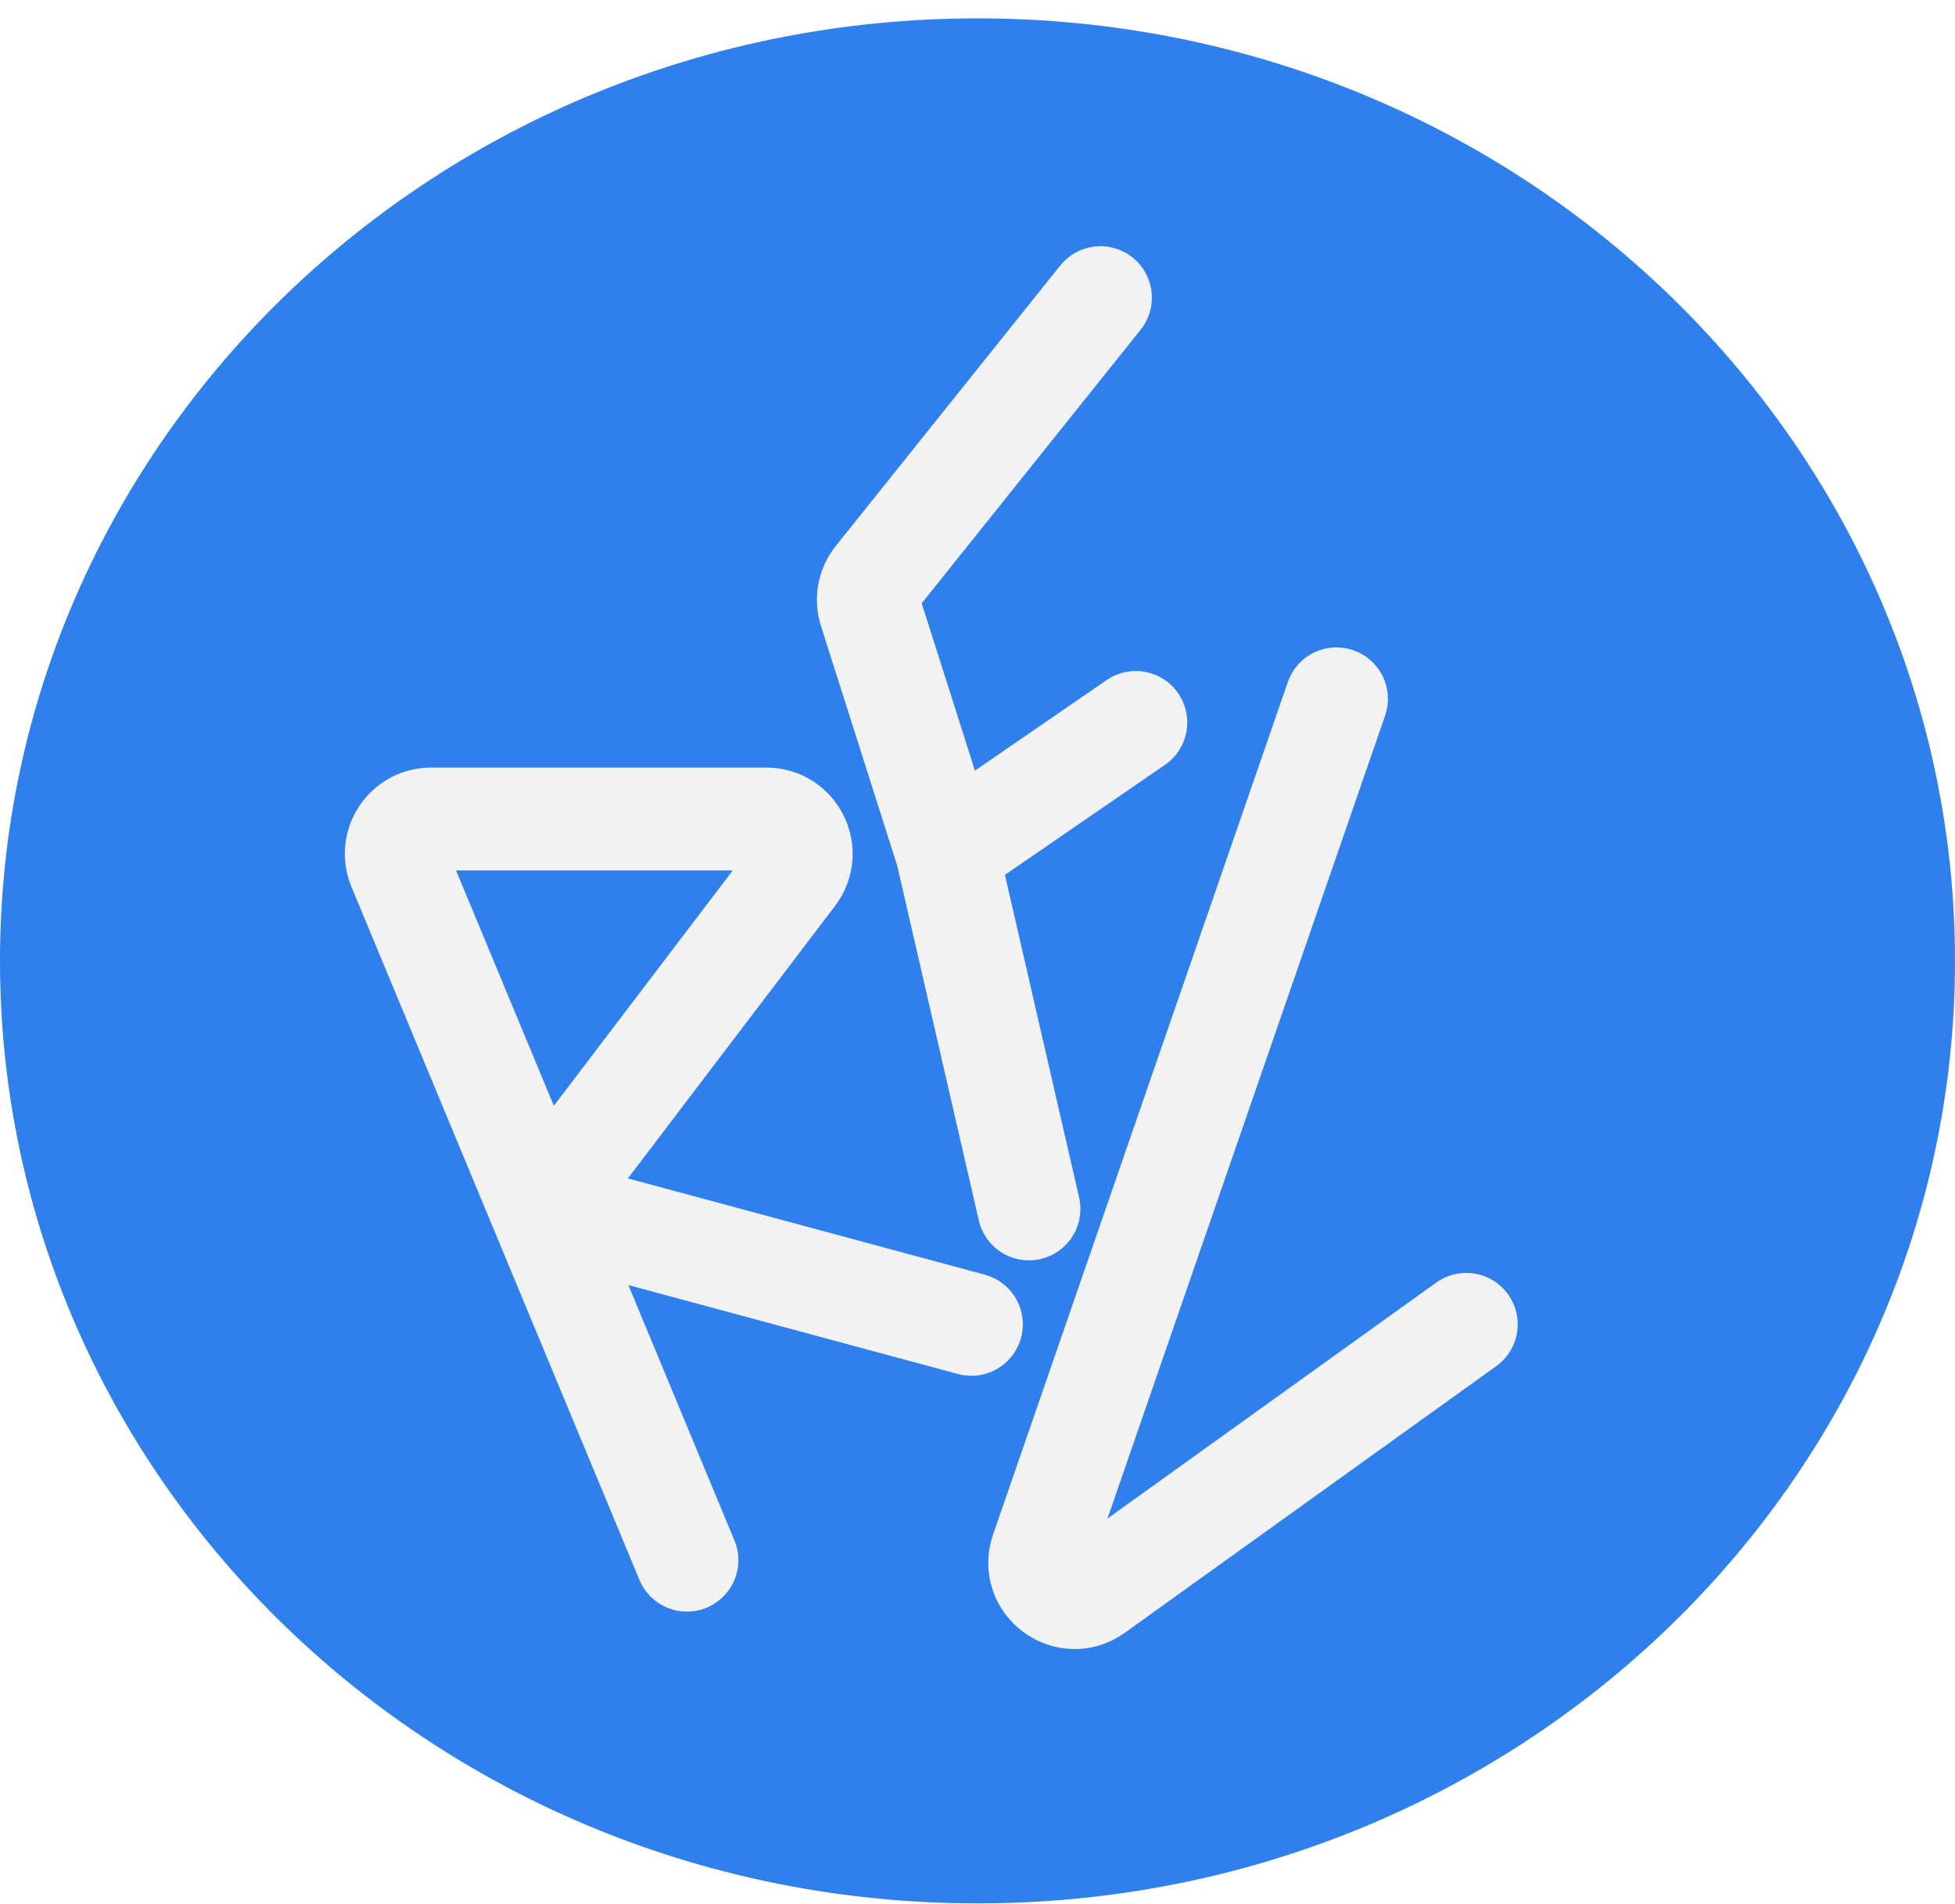
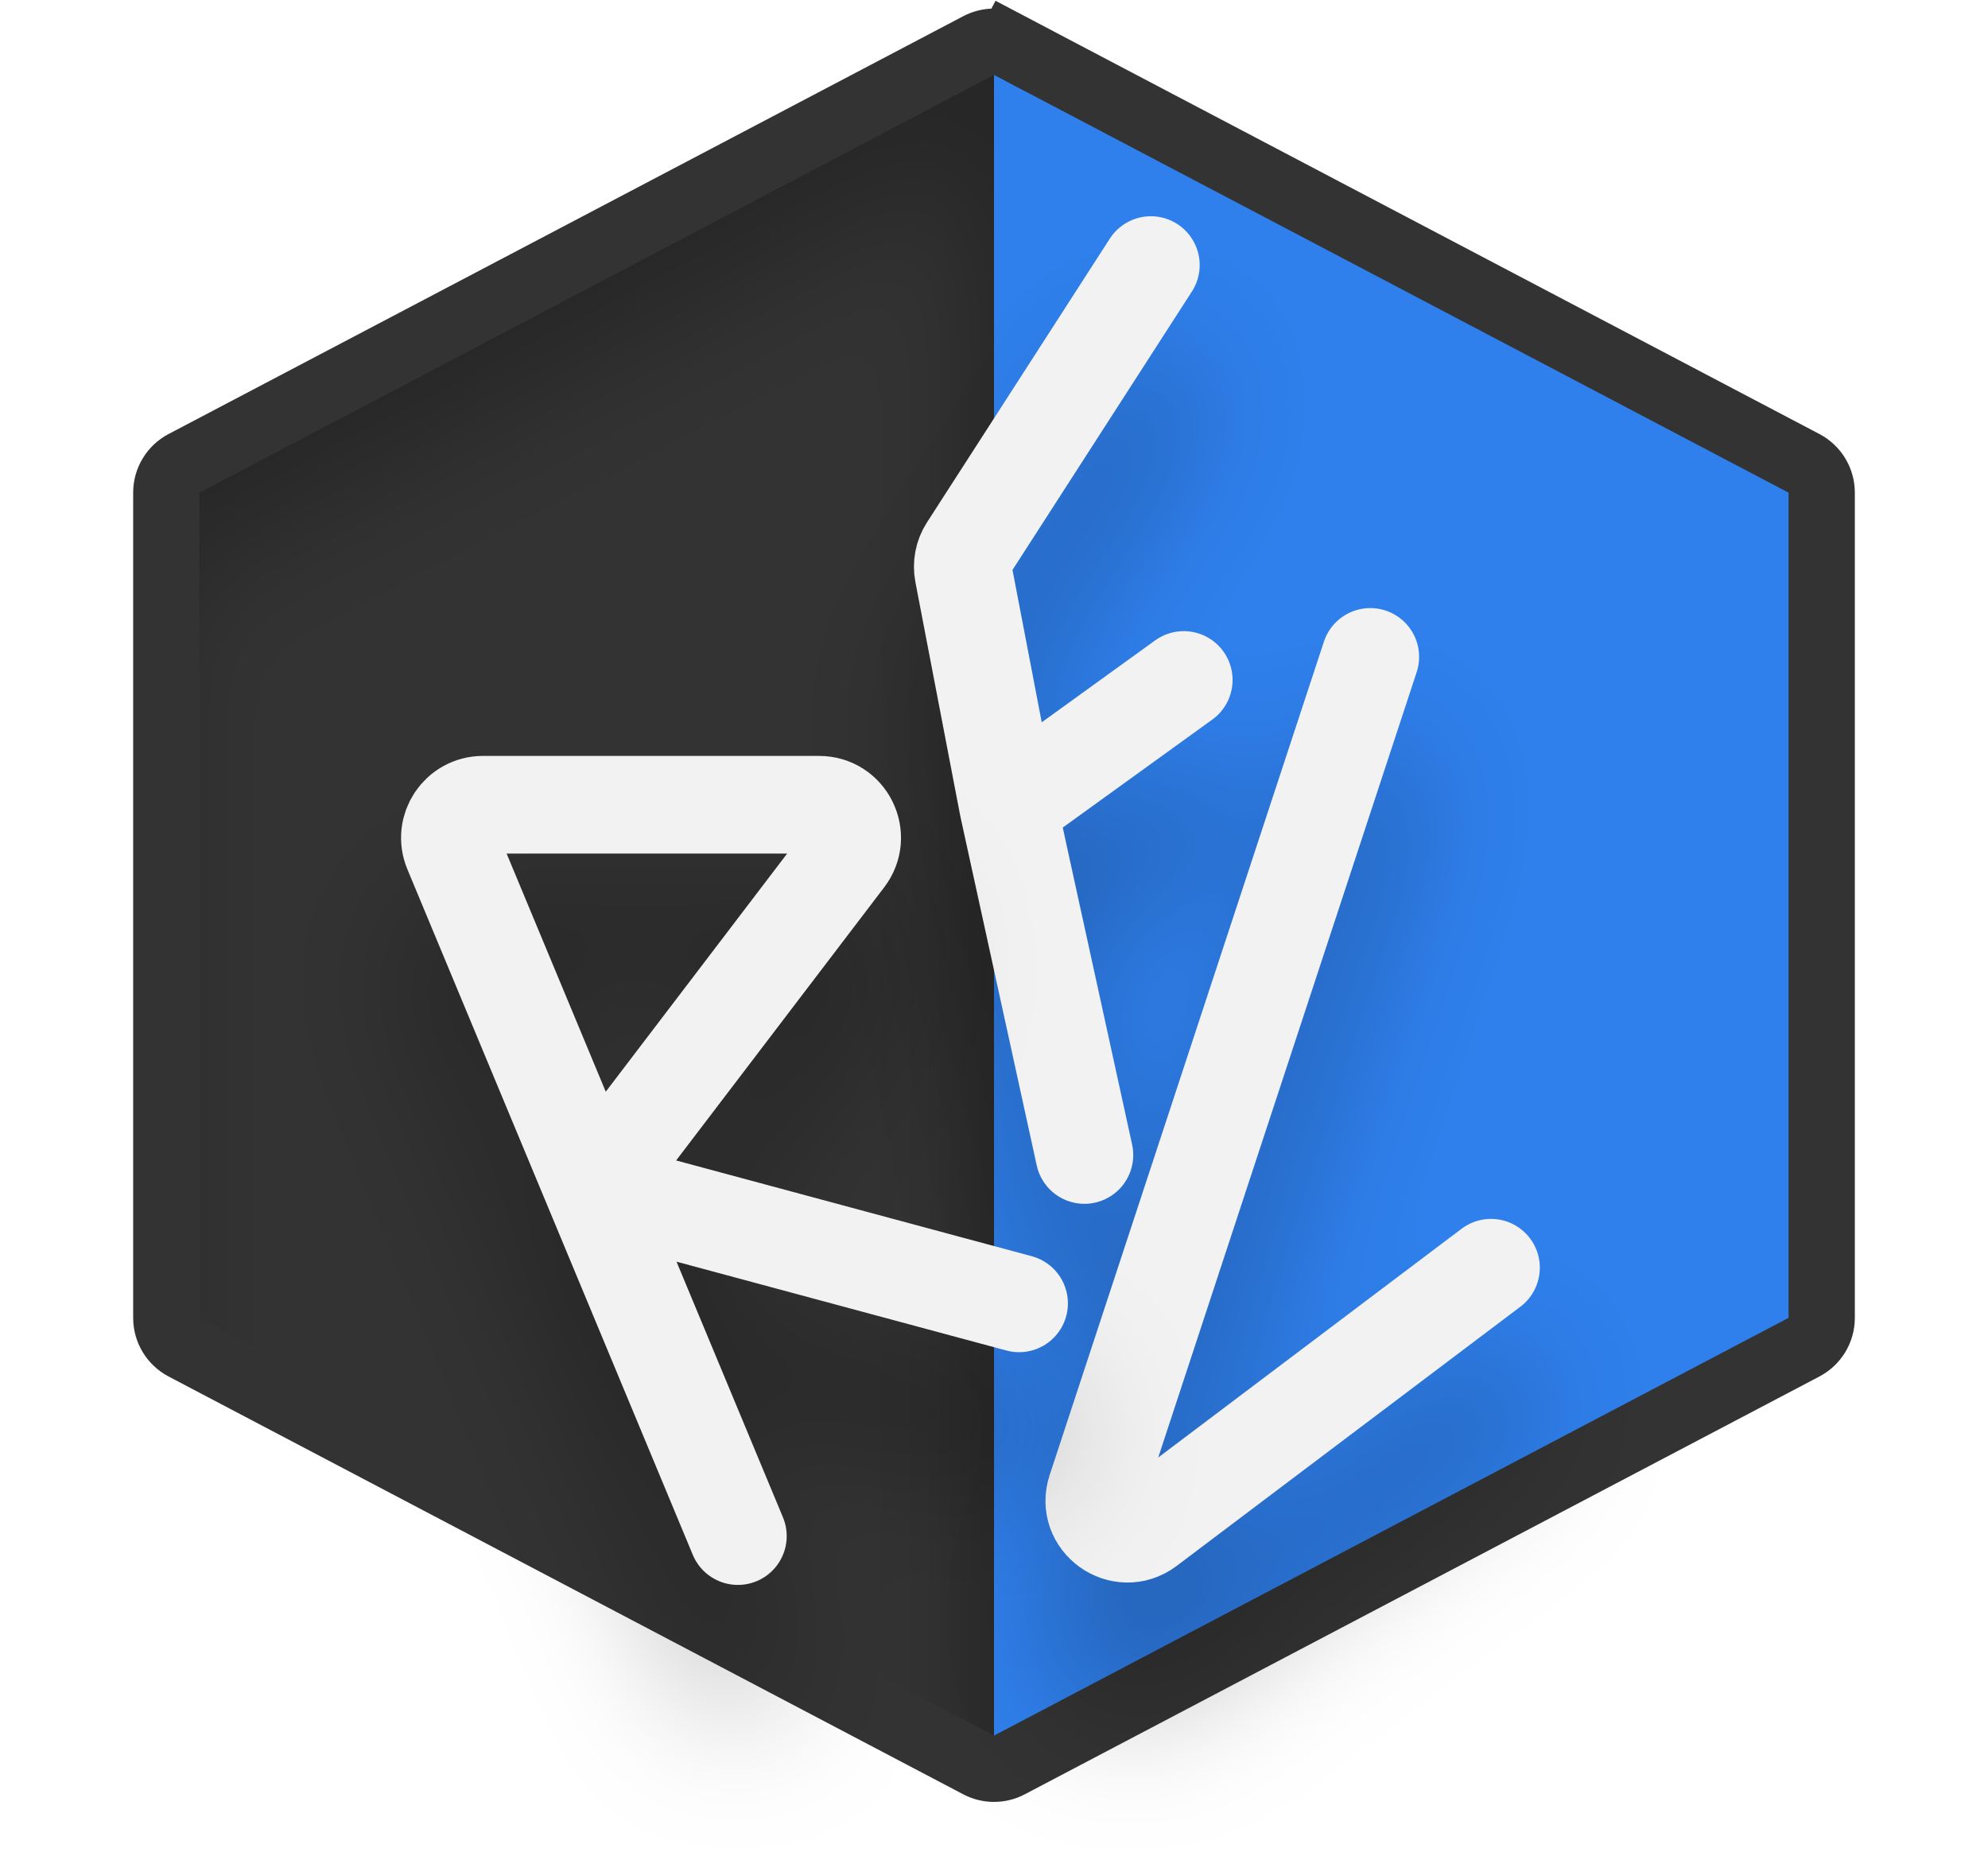
- <svg xmlns="http://www.w3.org/2000/svg" width="38" height="37" viewBox="0 0 38 37" fill="none">
-   <path d="M37 18.678C37 28.211 28.976 36 19 36C9.024 36 1 28.211 1 18.678C1 9.146 9.024 1.357 19 1.357C28.976 1.357 37 9.146 37 18.678Z" fill="#2F80ED" stroke="#2F80ED" stroke-width="2" />
-   <path d="M20 23.5L18.406 16.568M21.389 5.786L17.026 11.238C16.885 11.415 16.842 11.65 16.91 11.866L18.406 16.568M18.406 16.568L22.077 14.044M25.977 13.585L22.765 22.876L20.248 30.156C20.033 30.779 20.746 31.311 21.282 30.926L28.5 25.744" stroke="#F2F2F2" stroke-width="2" stroke-linecap="round" stroke-linejoin="round" />
-   <path d="M13.352 30.328L10.509 23.485M10.509 23.485L7.755 16.857C7.57 16.411 7.897 15.921 8.38 15.921L14.896 15.921C15.455 15.921 15.773 16.561 15.434 17.006L10.509 23.485ZM10.509 23.485L18.881 25.744" stroke="#F2F2F2" stroke-width="2" stroke-linecap="round" stroke-linejoin="round" />
+ <svg xmlns="http://www.w3.org/2000/svg" width="60" height="56" viewBox="0 0 60 56" fill="none">
+   <g filter="url(#filter0_i)">
+     <path d="M30 53.295V1.372C30 0.997 29.602 0.755 29.269 0.929L4.555 13.801C4.389 13.887 4.286 14.058 4.286 14.244V40.423C4.286 40.61 4.389 40.781 4.555 40.867L29.269 53.739C29.602 53.912 30 53.67 30 53.295Z" fill="#333333" />
+   </g>
+   <path d="M30 1.372L30 53.295C30 53.67 30.398 53.912 30.731 53.739L55.445 40.867C55.611 40.781 55.714 40.61 55.714 40.423L55.714 14.244C55.714 14.058 55.611 13.887 55.445 13.801L30.731 0.929C30.398 0.755 30 0.997 30 1.372Z" fill="#2F80ED" />
+   <path d="M29.535 1.375C29.826 1.221 30.174 1.221 30.465 1.375L30.931 0.489L30.465 1.375L54.446 13.984C54.775 14.156 54.981 14.497 54.981 14.869V39.774C54.981 40.146 54.775 40.486 54.446 40.659L30.465 53.268C30.174 53.422 29.826 53.422 29.535 53.268L5.554 40.659C5.225 40.486 5.019 40.146 5.019 39.774V14.869C5.019 14.497 5.225 14.156 5.554 13.984L29.535 1.375Z" stroke="#333333" stroke-width="2" />
+   <g filter="url(#filter1_d)">
+     <path d="M32.729 34.859L30.429 24.348M34.734 8L29.216 16.564C29.077 16.779 29.027 17.04 29.075 17.291L30.429 24.348M30.429 24.348L35.727 20.522M41.357 19.826L36.721 33.913L33.08 44.977C32.774 45.904 33.846 46.671 34.626 46.084L45 38.261" stroke="#F2F2F2" stroke-width="2.947" stroke-linecap="round" stroke-linejoin="round" />
+   </g>
+   <g filter="url(#filter2_d)">
+     <path d="M22.27 46.361L17.905 35.876M17.905 35.876L13.655 25.668C13.382 25.012 13.865 24.288 14.576 24.288L24.722 24.288C25.547 24.288 26.014 25.232 25.514 25.887L17.905 35.876ZM17.905 35.876L30.757 39.337" stroke="#F2F2F2" stroke-width="2.947" stroke-linecap="round" stroke-linejoin="round" />
+   </g>
+   <defs>
+     <filter id="filter0_i" x="4.286" y="0.871" width="25.714" height="56.924" filterUnits="userSpaceOnUse" color-interpolation-filters="sRGB">
+       <feFlood flood-opacity="0" result="BackgroundImageFix" />
+       <feBlend mode="normal" in="SourceGraphic" in2="BackgroundImageFix" result="shape" />
+       <feColorMatrix in="SourceAlpha" type="matrix" values="0 0 0 0 0 0 0 0 0 0 0 0 0 0 0 0 0 0 127 0" result="hardAlpha" />
+       <feOffset dy="4" />
+       <feGaussianBlur stdDeviation="2" />
+       <feComposite in2="hardAlpha" operator="arithmetic" k2="-1" k3="1" />
+       <feColorMatrix type="matrix" values="0 0 0 0 0 0 0 0 0 0 0 0 0 0 0 0 0 0 0.25 0" />
+       <feBlend mode="normal" in2="shape" result="effect1_innerShadow" />
+     </filter>
+     <filter id="filter1_d" x="23.584" y="6.526" width="26.89" height="49.244" filterUnits="userSpaceOnUse" color-interpolation-filters="sRGB">
+       <feFlood flood-opacity="0" result="BackgroundImageFix" />
+       <feColorMatrix in="SourceAlpha" type="matrix" values="0 0 0 0 0 0 0 0 0 0 0 0 0 0 0 0 0 0 127 0" />
+       <feOffset dy="4" />
+       <feGaussianBlur stdDeviation="2" />
+       <feColorMatrix type="matrix" values="0 0 0 0 0 0 0 0 0 0 0 0 0 0 0 0 0 0 0.25 0" />
+       <feBlend mode="normal" in2="BackgroundImageFix" result="effect1_dropShadow" />
+       <feBlend mode="normal" in="SourceGraphic" in2="effect1_dropShadow" result="shape" />
+     </filter>
+     <filter id="filter2_d" x="8.103" y="22.815" width="28.129" height="33.02" filterUnits="userSpaceOnUse" color-interpolation-filters="sRGB">
+       <feFlood flood-opacity="0" result="BackgroundImageFix" />
+       <feColorMatrix in="SourceAlpha" type="matrix" values="0 0 0 0 0 0 0 0 0 0 0 0 0 0 0 0 0 0 127 0" />
+       <feOffset dy="4" />
+       <feGaussianBlur stdDeviation="2" />
+       <feColorMatrix type="matrix" values="0 0 0 0 0 0 0 0 0 0 0 0 0 0 0 0 0 0 0.25 0" />
+       <feBlend mode="normal" in2="BackgroundImageFix" result="effect1_dropShadow" />
+       <feBlend mode="normal" in="SourceGraphic" in2="effect1_dropShadow" result="shape" />
+     </filter>
+   </defs>
</svg>
